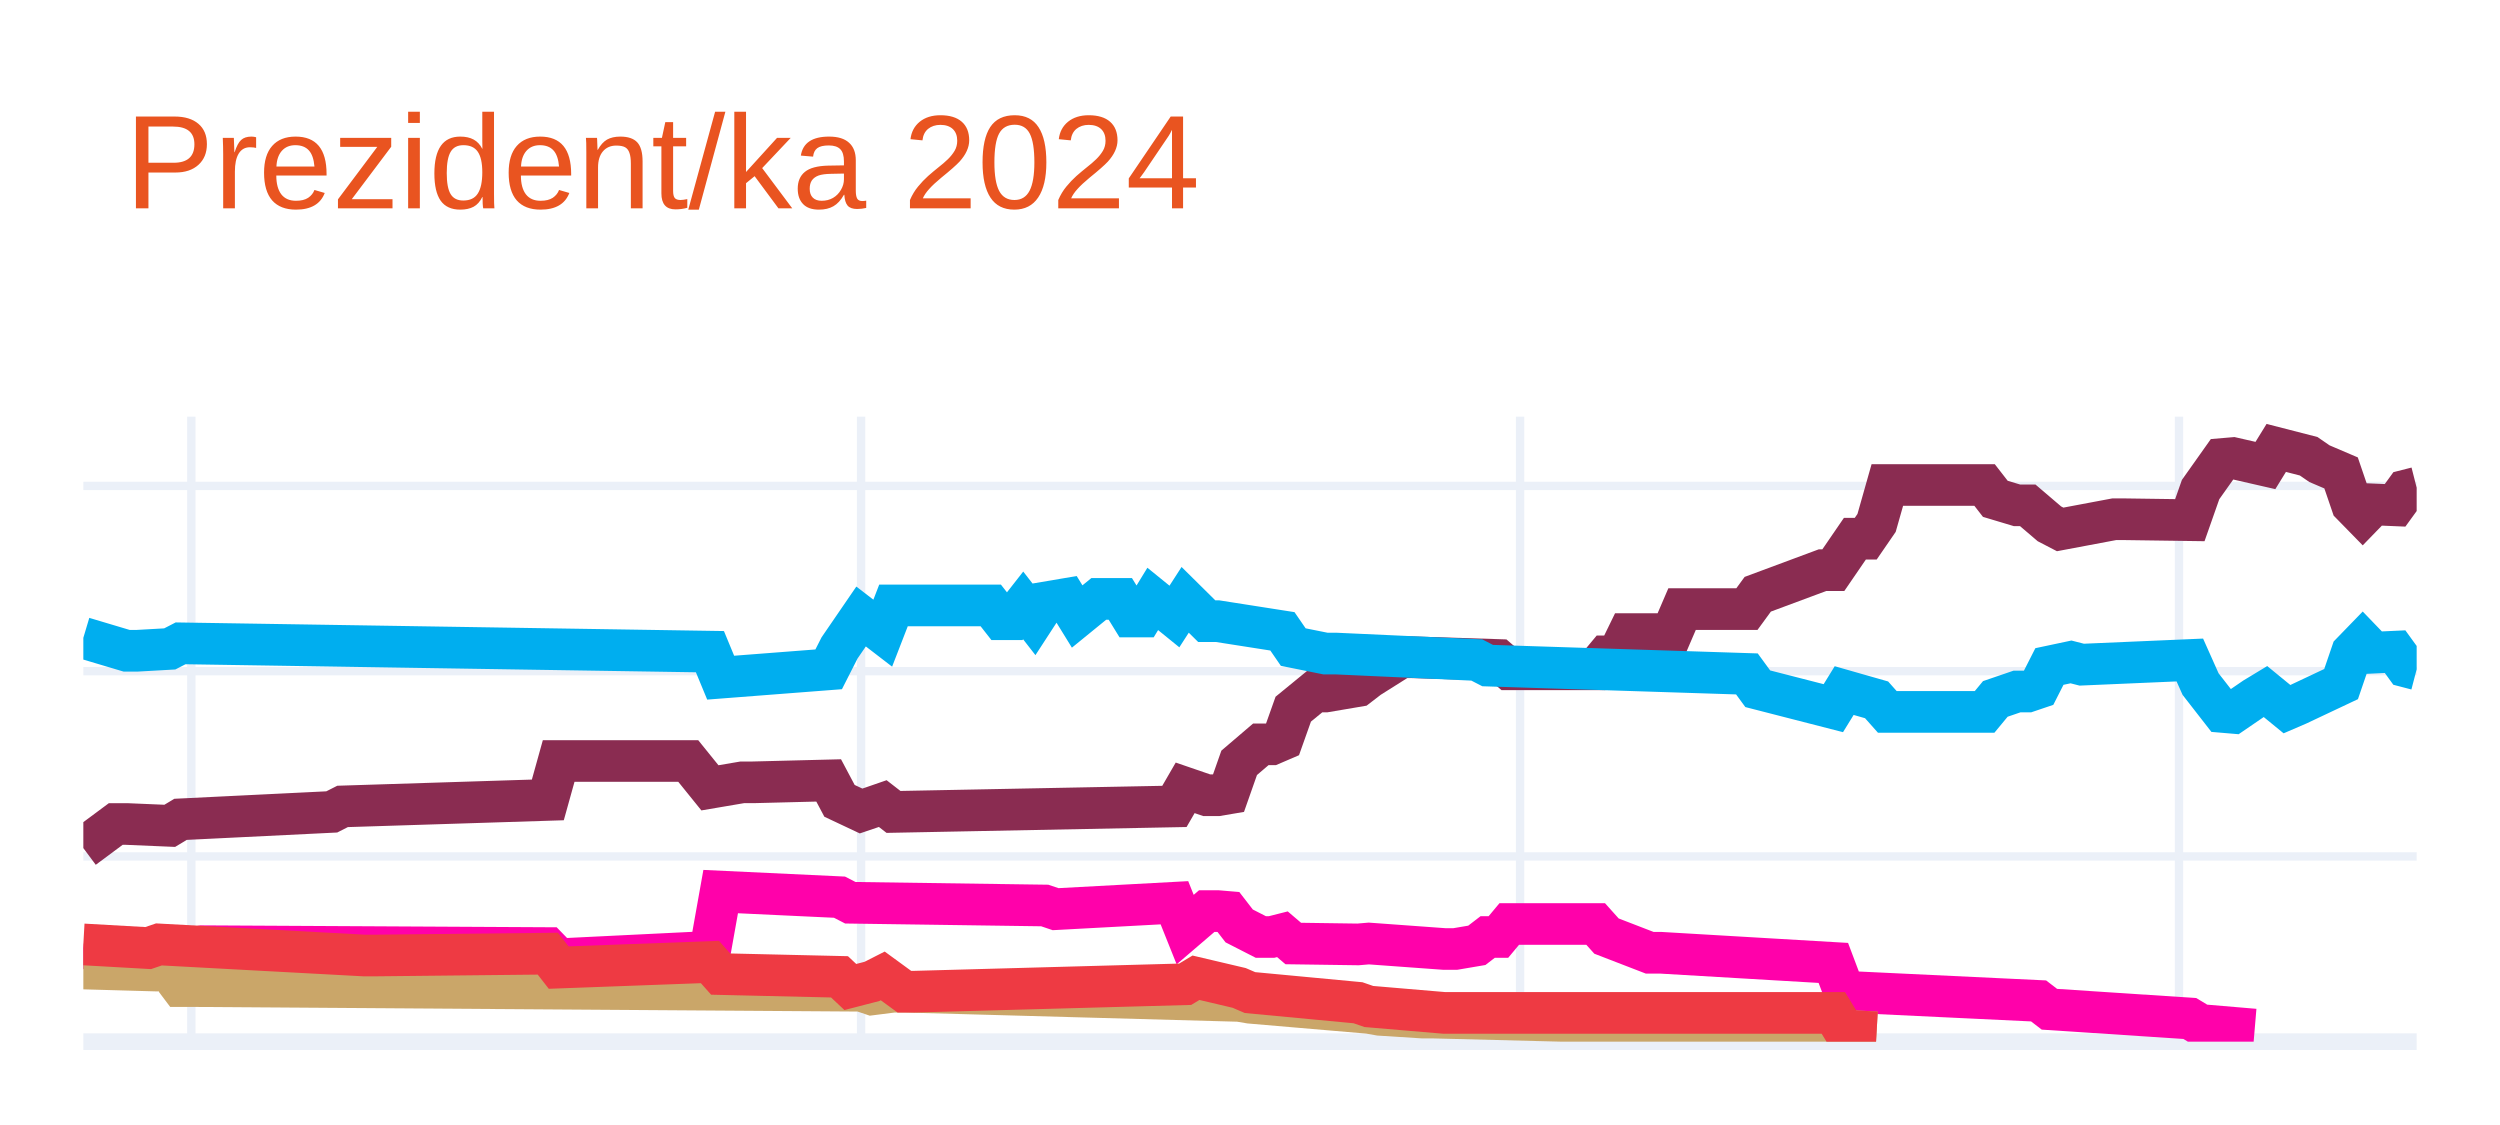
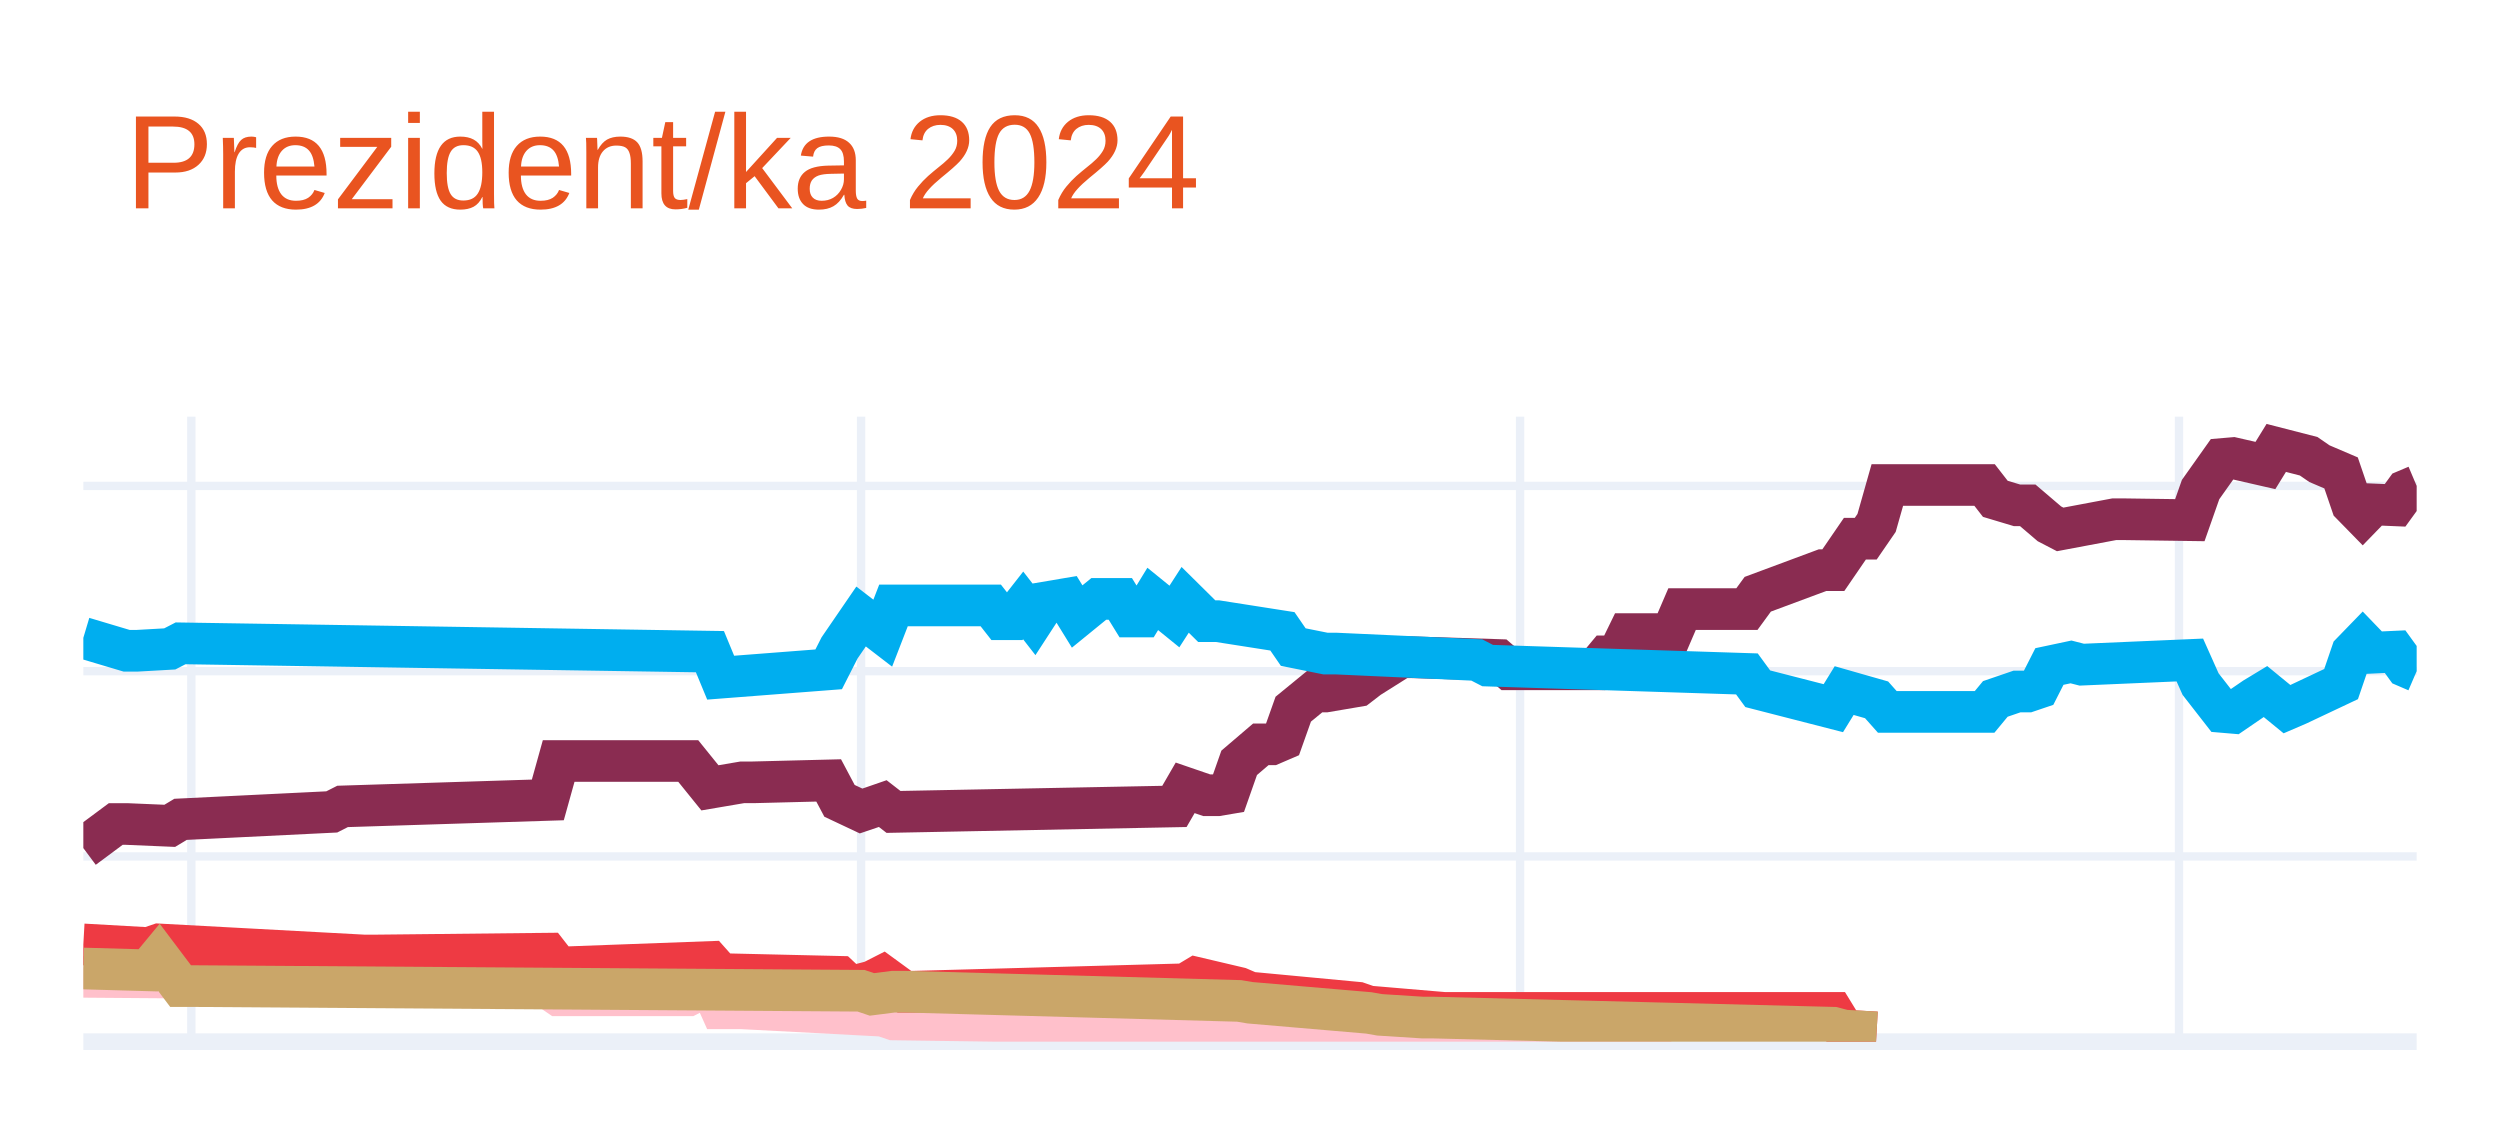
<svg xmlns="http://www.w3.org/2000/svg" class="main-svg" width="300" height="135" style="" viewBox="0 0 300 135">
  <rect x="0" y="0" width="300" height="135" style="fill: rgb(255, 255, 255); fill-opacity: 1;" />
-   <defs id="defs-3f33a6">
+   <defs id="defs-8ebf45">
    <g class="clips">
-       <clipPath id="clip3f33a6xyplot" class="plotclip">
+       <clipPath id="clip8ebf45xyplot" class="plotclip">
        <rect width="280" height="75" />
      </clipPath>
-       <clipPath class="axesclip" id="clip3f33a6x">
+       <clipPath class="axesclip" id="clip8ebf45x">
        <rect x="10" y="0" width="280" height="135" />
      </clipPath>
-       <clipPath class="axesclip" id="clip3f33a6y">
+       <clipPath class="axesclip" id="clip8ebf45y">
        <rect x="0" y="50" width="300" height="75" />
      </clipPath>
-       <clipPath class="axesclip" id="clip3f33a6xy">
+       <clipPath class="axesclip" id="clip8ebf45xy">
        <rect x="10" y="50" width="280" height="75" />
      </clipPath>
    </g>
    <g class="gradients" />
    <g class="patterns" />
  </defs>
  <g class="bglayer" />
  <g class="layer-below">
    <g class="imagelayer" />
    <g class="shapelayer" />
  </g>
  <g class="cartesianlayer">
    <g class="subplot xy">
      <g class="layer-subplot">
        <g class="shapelayer" />
        <g class="imagelayer" />
      </g>
      <g class="minor-gridlayer">
        <g class="x" />
        <g class="y" />
      </g>
      <g class="gridlayer">
        <g class="x">
          <path class="xgrid crisp" transform="translate(22.96,0)" d="M0,50v75" style="stroke: rgb(235, 240, 248); stroke-opacity: 1; stroke-width: 1px;" />
          <path class="xgrid crisp" transform="translate(103.33,0)" d="M0,50v75" style="stroke: rgb(235, 240, 248); stroke-opacity: 1; stroke-width: 1px;" />
          <path class="xgrid crisp" transform="translate(182.41,0)" d="M0,50v75" style="stroke: rgb(235, 240, 248); stroke-opacity: 1; stroke-width: 1px;" />
          <path class="xgrid crisp" transform="translate(261.48,0)" d="M0,50v75" style="stroke: rgb(235, 240, 248); stroke-opacity: 1; stroke-width: 1px;" />
        </g>
        <g class="y">
          <path class="ygrid crisp" transform="translate(0,102.77)" d="M10,0h280" style="stroke: rgb(235, 240, 248); stroke-opacity: 1; stroke-width: 1px;" />
          <path class="ygrid crisp" transform="translate(0,80.54)" d="M10,0h280" style="stroke: rgb(235, 240, 248); stroke-opacity: 1; stroke-width: 1px;" />
          <path class="ygrid crisp" transform="translate(0,58.31)" d="M10,0h280" style="stroke: rgb(235, 240, 248); stroke-opacity: 1; stroke-width: 1px;" />
        </g>
      </g>
      <g class="zerolinelayer">
        <path class="yzl zl crisp" transform="translate(0,125)" d="M10,0h280" style="stroke: rgb(235, 240, 248); stroke-opacity: 1; stroke-width: 2px;" />
      </g>
      <path class="xlines-below" />
      <path class="ylines-below" />
      <g class="overlines-below" />
      <g class="xaxislayer-below" />
      <g class="yaxislayer-below" />
      <g class="overaxes-below" />
-       <g class="plot" transform="translate(10,50)" clip-path="url(#clip3f33a6xyplot)">
+       <g class="plot" transform="translate(10,50)" clip-path="url(#clip8ebf45xyplot)">
        <g class="scatterlayer mlayer">
-           <g class="trace scatter trace711550" style="stroke-miterlimit: 2; opacity: 1;">
+           <g class="trace scatter tracec41e5b" style="stroke-miterlimit: 2; opacity: 1;">
            <g class="fills" />
            <g class="errorbars" />
            <g class="lines">
-               <path class="js-line" d="M0,51.77L3.89,48.88L5.19,48.88L10.37,49.1L11.67,48.32L29.81,47.43L31.11,46.77L55.74,45.99L57.04,41.32L72.59,41.32L75.19,44.54L79.07,43.88L80.37,43.88L89.44,43.65L90.74,46.1L93.33,47.32L94.63,46.88L95.93,46.43L97.22,47.43L130.93,46.77L132.22,44.54L134.81,45.43L136.11,45.43L137.41,45.21L138.7,41.54L141.3,39.32L142.59,39.32L143.89,38.76L145.19,35.1L147.78,32.98L149.07,32.98L152.96,32.32L154.26,31.32L158.15,28.87L159.44,28.87L169.81,29.2L171.11,30.32L181.48,30.32L182.78,28.76L184.07,28.76L185.37,26.09L190.56,26.09L191.85,23.09L199.63,23.09L200.93,21.31L208.7,18.42L210,18.42L212.59,14.64L213.89,14.64L215.19,12.75L216.48,8.2L228.15,8.2L229.44,9.86L232.04,10.64L233.33,10.64L235.93,12.86L237.22,13.53L243.7,12.31L245,12.31L252.78,12.42L254.07,8.75L256.67,5.08L257.96,4.97L261.85,5.86L263.15,3.75L267.04,4.75L268.33,5.64L270.93,6.75L272.22,10.53L273.52,11.86L274.81,10.53L277.41,10.64L278.7,8.86L280,8.53" style="vector-effect: none; fill: none; stroke: rgb(138, 44, 81); stroke-opacity: 1; stroke-width: 5px; opacity: 1;" />
+               <path class="js-line" d="M0,51.77L3.89,48.88L5.19,48.88L10.37,49.1L11.67,48.32L29.81,47.43L31.11,46.77L55.74,45.99L57.04,41.32L72.59,41.32L75.19,44.54L79.07,43.88L80.37,43.88L89.44,43.65L90.74,46.1L93.33,47.32L94.63,46.88L95.93,46.43L97.22,47.43L130.93,46.77L132.22,44.54L134.81,45.43L136.11,45.43L137.41,45.21L138.7,41.54L141.3,39.32L142.59,39.32L143.89,38.76L145.19,35.1L147.78,32.98L149.07,32.98L152.96,32.32L154.26,31.32L158.15,28.87L159.44,28.87L169.81,29.2L171.11,30.32L181.48,30.32L182.78,28.76L184.07,28.76L185.37,26.09L190.56,26.09L191.85,23.09L199.63,23.09L200.93,21.31L208.7,18.42L210,18.42L212.59,14.64L213.89,14.64L215.19,12.75L216.48,8.2L228.15,8.2L229.44,9.86L232.04,10.64L233.33,10.64L235.93,12.86L237.22,13.53L243.7,12.31L245,12.31L252.78,12.42L254.07,8.75L256.67,5.08L257.96,4.97L261.85,5.86L263.15,3.75L267.04,4.75L268.33,5.64L270.93,6.75L272.22,10.53L273.52,11.86L274.81,10.53L277.41,10.64L278.7,8.86L280,8.31" style="vector-effect: none; fill: none; stroke: rgb(138, 44, 81); stroke-opacity: 1; stroke-width: 5px; opacity: 1;" />
            </g>
            <g class="points" />
            <g class="text" />
          </g>
-           <g class="trace scatter tracea8e835" style="stroke-miterlimit: 2; opacity: 1;">
+           <g class="trace scatter trace14551a" style="stroke-miterlimit: 2; opacity: 1;">
            <g class="fills" />
            <g class="errorbars" />
            <g class="lines">
-               <path class="js-line" d="M0,26.54L5.19,28.09L6.48,28.09L10.37,27.87L11.67,27.2L75.19,28.2L76.48,31.32L89.44,30.32L90.74,27.76L93.33,23.98L94.63,24.98L95.93,25.98L97.22,22.65L108.89,22.65L110.19,24.31L111.48,24.31L112.78,22.65L114.07,24.31L115.37,22.31L117.96,21.87L119.26,23.98L121.85,21.87L123.15,21.87L124.44,21.87L125.74,23.98L127.04,23.98L128.33,21.87L130.93,23.98L132.22,21.98L134.81,24.54L136.11,24.54L143.89,25.76L145.19,27.65L149.07,28.43L150.37,28.43L167.22,29.2L168.52,29.87L199.63,30.87L200.93,32.65L210,34.98L211.3,32.87L215.19,33.98L216.48,35.43L228.15,35.43L229.44,33.87L232.04,32.98L233.33,32.98L234.63,32.54L235.93,29.98L238.52,29.43L239.81,29.76L252.78,29.2L254.07,32.09L256.67,35.43L257.96,35.54L260.56,33.76L261.85,32.98L264.44,35.1L265.74,34.54L270.93,32.09L272.22,28.32L273.52,26.98L274.81,28.32L277.41,28.2L278.7,29.98L280,30.32" style="vector-effect: none; fill: none; stroke: rgb(0, 174, 239); stroke-opacity: 1; stroke-width: 5px; opacity: 1;" />
+               <path class="js-line" d="M0,26.54L5.19,28.09L6.48,28.09L10.37,27.87L11.67,27.2L75.19,28.2L76.48,31.32L89.44,30.32L90.74,27.76L93.33,23.98L94.63,24.98L95.93,25.98L97.22,22.65L108.89,22.65L110.19,24.31L111.48,24.31L112.78,22.65L114.07,24.31L115.37,22.31L117.96,21.87L119.26,23.98L121.85,21.87L123.15,21.87L124.44,21.87L125.74,23.98L127.04,23.98L128.33,21.87L130.93,23.98L132.22,21.98L134.81,24.54L136.11,24.54L143.89,25.76L145.19,27.65L149.07,28.43L150.37,28.43L167.22,29.2L168.52,29.87L199.63,30.87L200.93,32.65L210,34.98L211.3,32.87L215.19,33.98L216.48,35.43L228.15,35.43L229.44,33.87L232.04,32.98L233.33,32.98L234.63,32.54L235.93,29.98L238.52,29.43L239.81,29.76L252.78,29.2L254.07,32.09L256.67,35.43L257.96,35.54L260.56,33.76L261.85,32.98L264.44,35.1L265.74,34.54L270.93,32.09L272.22,28.32L273.52,26.98L274.81,28.32L277.41,28.2L278.7,29.98L280,30.54" style="vector-effect: none; fill: none; stroke: rgb(0, 174, 239); stroke-opacity: 1; stroke-width: 5px; opacity: 1;" />
            </g>
            <g class="points" />
            <g class="text" />
          </g>
-           <g class="trace scatter trace27e912" style="stroke-miterlimit: 2; opacity: 1;">
+           <g class="trace scatter trace60a81b" style="stroke-miterlimit: 2; opacity: 1;">
            <g class="fills" />
            <g class="errorbars" />
            <g class="lines">
-               <path class="js-line" d="M0,63.77L9.07,64.88L10.37,64.22L14.26,63.55L15.56,63.55L55.74,63.77L57.04,65.11L75.19,64.22L76.48,56.99L90.74,57.66L92.04,58.33L115.37,58.66L116.67,59.1L130.93,58.33L132.22,61.55L134.81,59.33L136.11,59.33L137.41,59.44L138.7,61.11L141.3,62.44L142.59,62.44L143.89,62.11L145.19,63.22L152.96,63.33L154.26,63.22L163.33,63.88L164.63,63.88L167.22,63.44L168.52,62.44L169.81,62.44L171.11,60.88L181.48,60.88L182.78,62.33L187.96,64.33L189.26,64.33L210,65.55L211.3,69L234.63,70.11L235.93,71.11L252.78,72.22L254.07,73L260.56,73.55" style="vector-effect: none; fill: none; stroke: rgb(255, 1, 170); stroke-opacity: 1; stroke-width: 5px; opacity: 1;" />
+               <path class="js-line" d="M0,67.22L14.26,67.33L15.56,67.33L55.74,68.55L57.04,69.44L72.59,69.44L75.19,68.11L76.48,71L79.07,71L95.93,71.89L97.22,72.33L152.96,73.11L154.26,73.55L190.56,73.55" style="vector-effect: none; fill: none; stroke: rgb(255, 192, 203); stroke-opacity: 1; stroke-width: 5px; opacity: 1;" />
            </g>
            <g class="points" />
            <g class="text" />
          </g>
-           <g class="trace scatter traced6f1f3" style="stroke-miterlimit: 2; opacity: 1;">
+           <g class="trace scatter traceb5e83b" style="stroke-miterlimit: 2; opacity: 1;">
+             <g class="fills" />
+             <g class="errorbars" />
+             <g class="lines">
+               <path class="js-line" d="M0,63.33L7.78,63.77L9.07,63.33L33.7,64.66L35,64.66L55.74,64.44L57.04,66.11L75.19,65.44L76.48,66.89L90.74,67.22L92.04,68.44L94.63,67.77L95.93,67.11L98.52,69L99.81,69L132.22,68.11L133.52,67.33L138.7,68.55L140,69.11L152.96,70.33L154.26,70.78L163.33,71.55L164.63,71.55L210,71.55L211.3,73.67L215.19,73.89" style="vector-effect: none; fill: none; stroke: rgb(238, 58, 67); stroke-opacity: 1; stroke-width: 5px; opacity: 1;" />
+             </g>
+             <g class="points" />
+             <g class="text" />
+           </g>
+           <g class="trace scatter traceb9da94" style="stroke-miterlimit: 2; opacity: 1;">
            <g class="fills" />
            <g class="errorbars" />
            <g class="lines">
              <path class="js-line" d="M0,66.22L7.78,66.44L9.07,64.88L11.67,68.33L12.96,68.33L93.33,68.89L94.63,69.33L97.22,69L98.52,69L138.7,70.11L140,70.33L154.26,71.55L155.56,71.78L160.74,72.11L162.04,72.11L210,73.33L211.3,73.67L215.19,73.89" style="vector-effect: none; fill: none; stroke: rgb(202, 166, 105); stroke-opacity: 1; stroke-width: 5px; opacity: 1;" />
-             </g>
-             <g class="points" />
-             <g class="text" />
-           </g>
-           <g class="trace scatter trace94c156" style="stroke-miterlimit: 2; opacity: 1;">
-             <g class="fills" />
-             <g class="errorbars" />
-             <g class="lines">
-               <path class="js-line" d="M0,63.33L7.78,63.77L9.07,63.33L33.7,64.66L35,64.66L55.74,64.44L57.04,66.11L75.19,65.44L76.48,66.89L90.74,67.22L92.04,68.44L94.63,67.77L95.93,67.11L98.52,69L99.81,69L132.22,68.11L133.52,67.33L138.7,68.55L140,69.11L152.96,70.33L154.26,70.78L163.33,71.55L164.63,71.55L210,71.55L211.3,73.67L215.19,73.89" style="vector-effect: none; fill: none; stroke: rgb(238, 58, 67); stroke-opacity: 1; stroke-width: 5px; opacity: 1;" />
            </g>
            <g class="points" />
            <g class="text" />
          </g>
        </g>
      </g>
      <g class="overplot" />
      <path class="xlines-above crisp" d="M0,0" style="fill: none;" />
      <path class="ylines-above crisp" d="M0,0" style="fill: none;" />
      <g class="overlines-above" />
      <g class="xaxislayer-above" />
      <g class="yaxislayer-above" />
      <g class="overaxes-above" />
    </g>
  </g>
  <g class="polarlayer" />
  <g class="smithlayer" />
  <g class="ternarylayer" />
  <g class="geolayer" />
  <g class="funnelarealayer" />
  <g class="pielayer" />
  <g class="iciclelayer" />
  <g class="treemaplayer" />
  <g class="sunburstlayer" />
  <g class="glimages" />
-   <defs id="topdefs-3f33a6">
+   <defs id="topdefs-8ebf45">
    <g class="clips" />
  </defs>
  <g class="layer-above">
    <g class="imagelayer" />
    <g class="shapelayer" />
  </g>
  <g class="infolayer">
    <g class="g-gtitle">
      <text class="gtitle" x="15" y="25" text-anchor="start" dy="0em" style="font-family: Ubuntu, verdana, arial, sans-serif; font-size: 16px; fill: rgb(233, 84, 32); opacity: 1; font-weight: normal; white-space: pre;">Prezident/ka 2024</text>
    </g>
    <g class="g-xtitle" />
    <g class="g-ytitle" />
  </g>
</svg>
